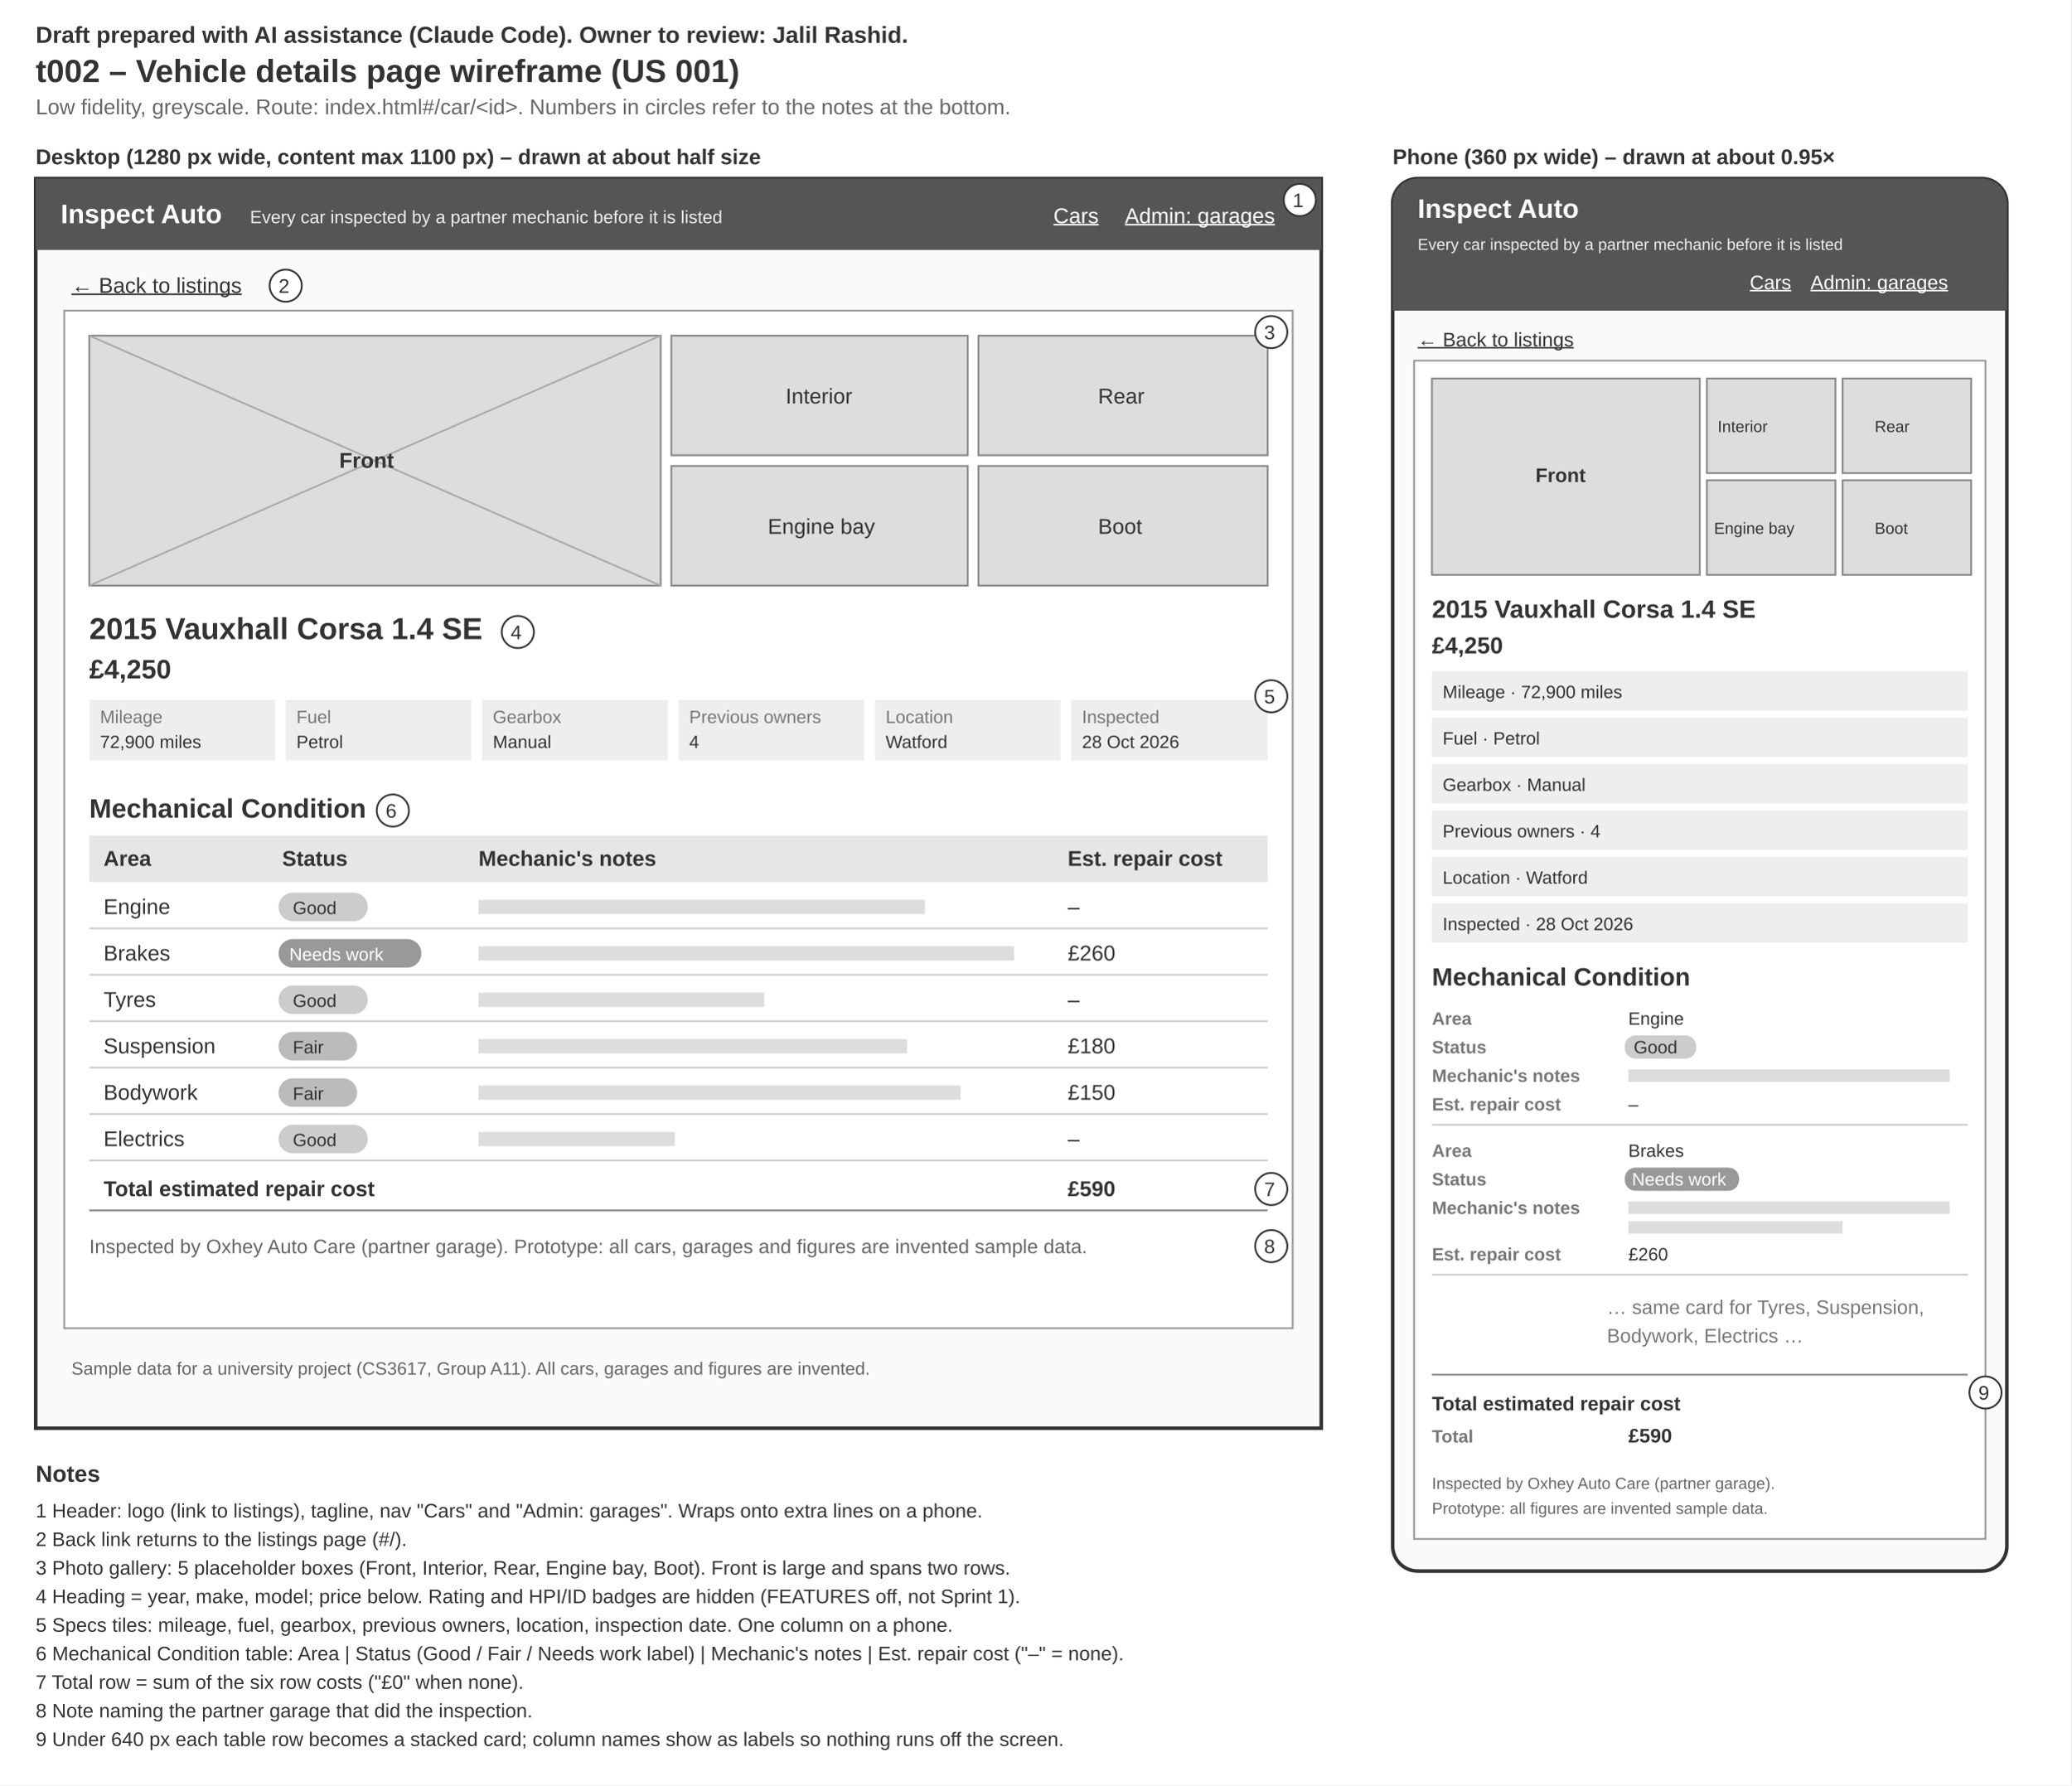
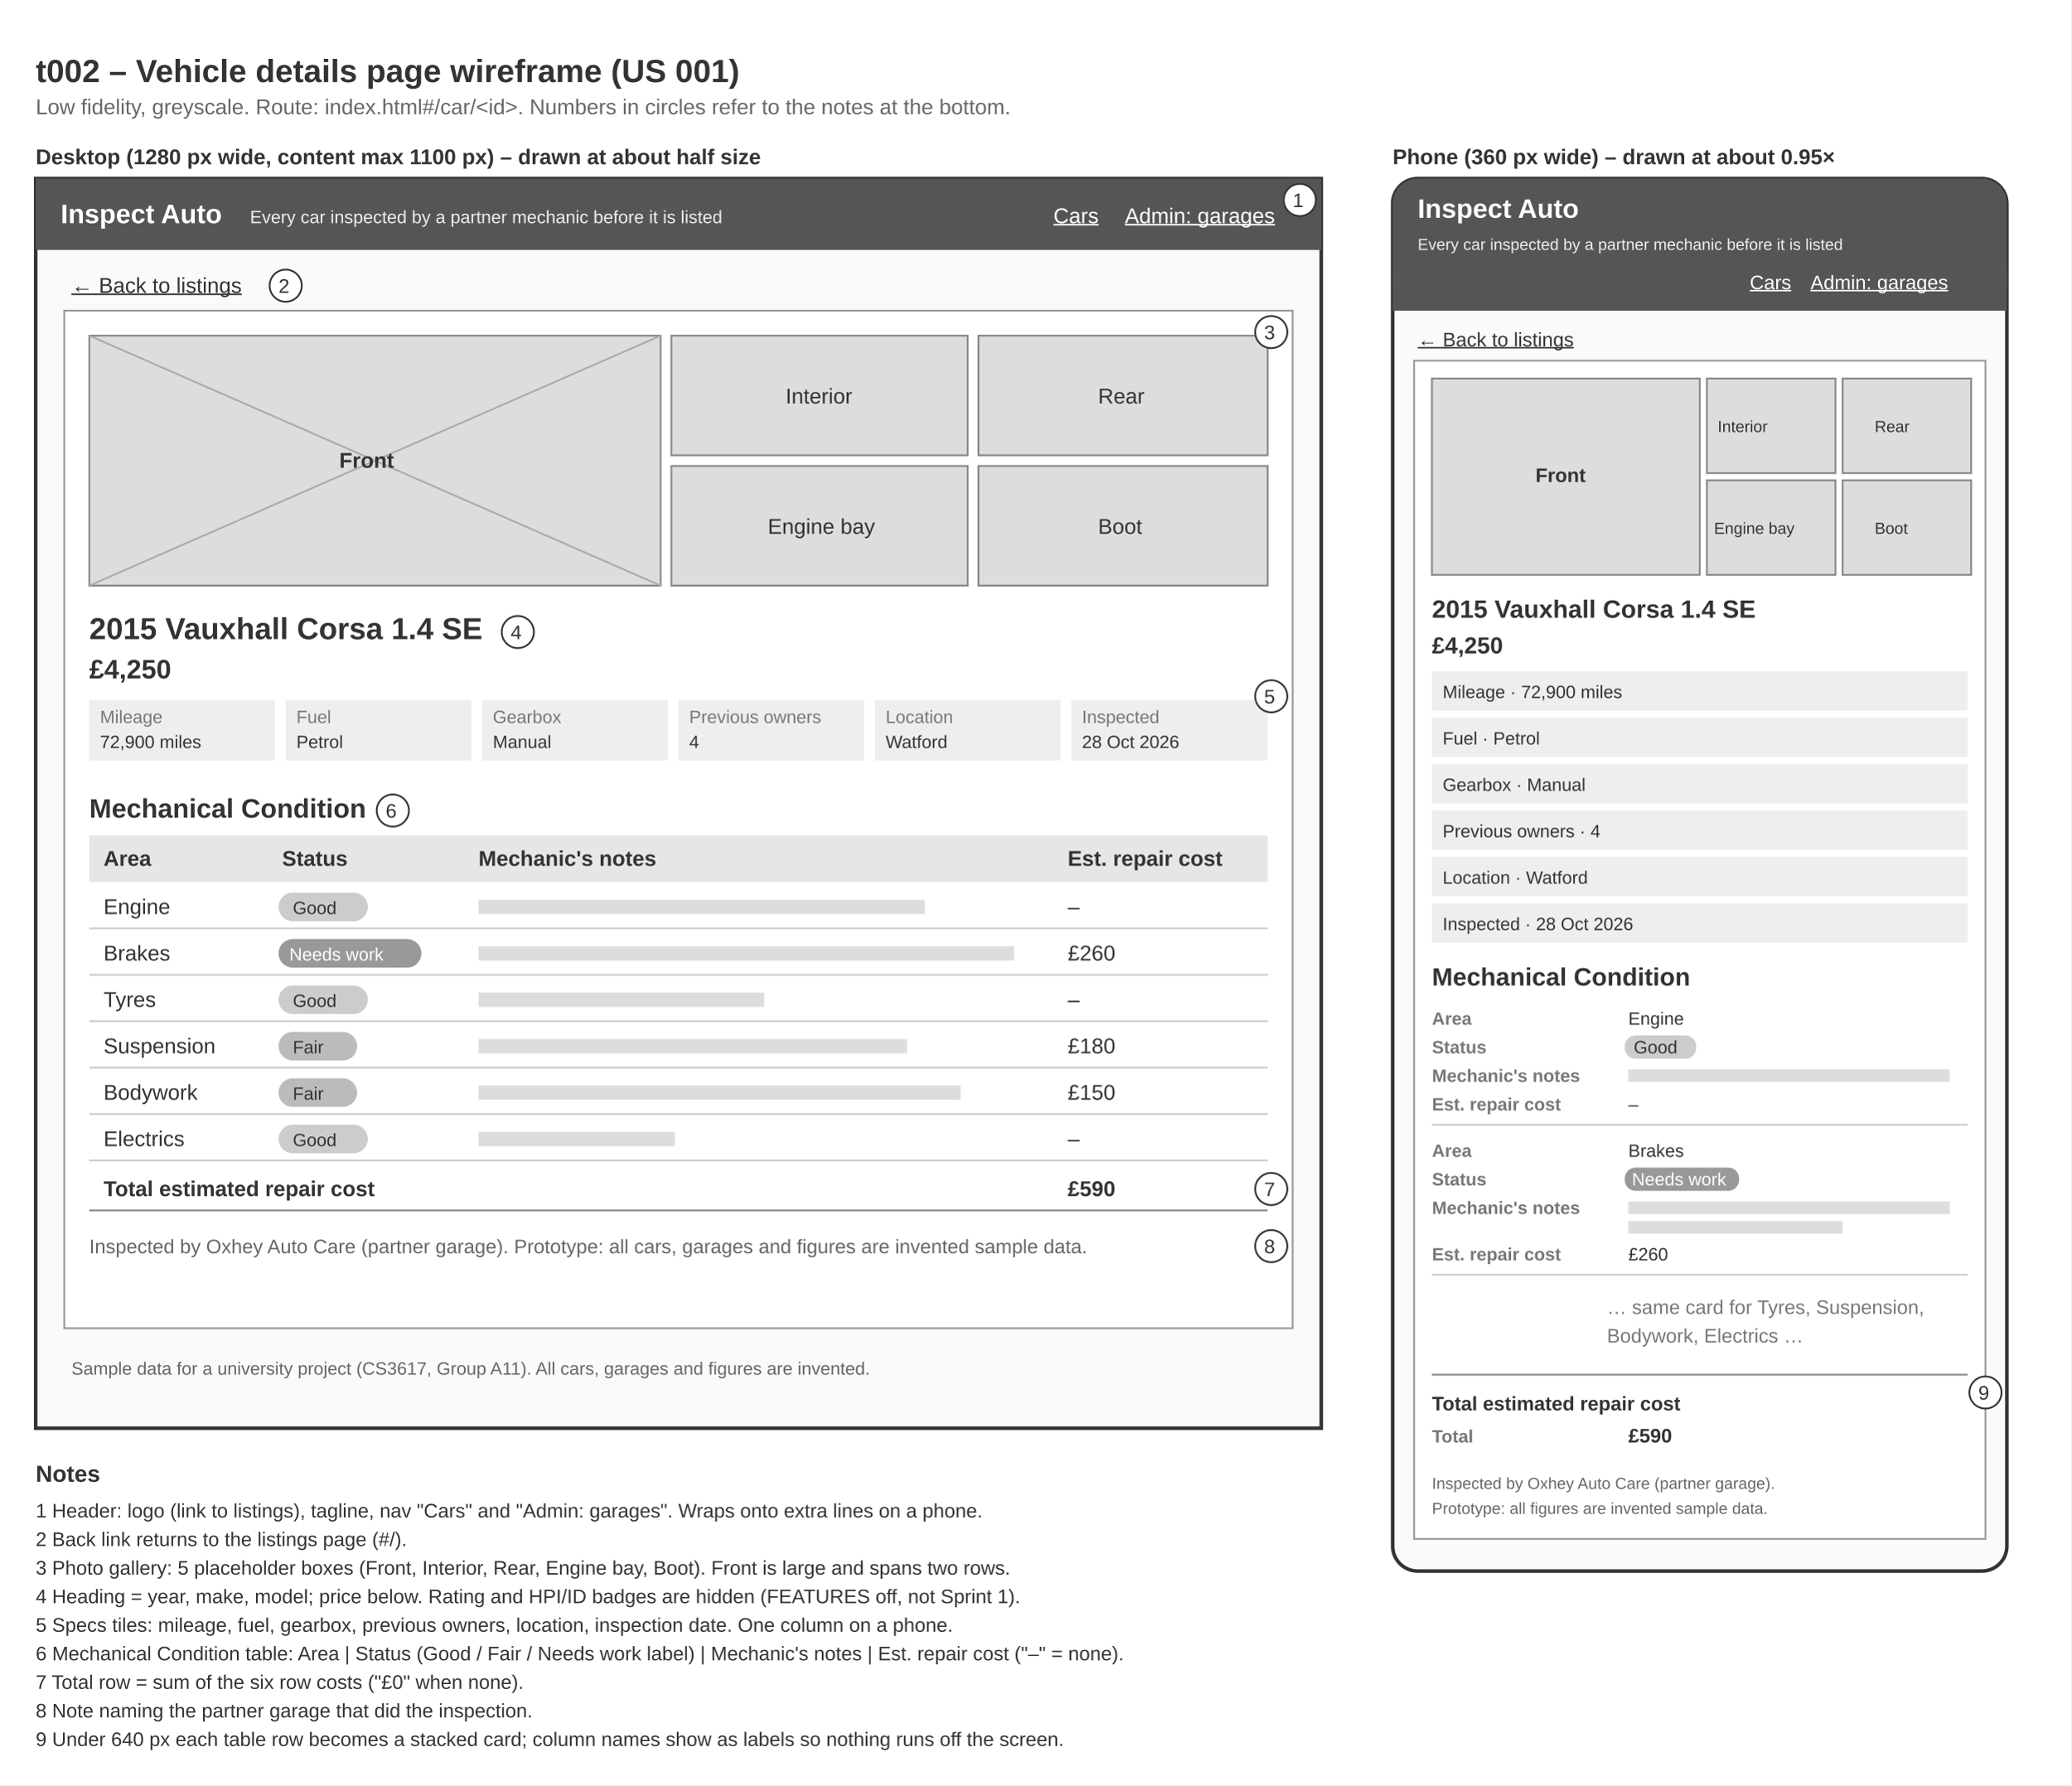
<svg xmlns="http://www.w3.org/2000/svg" width="1160" height="1000" viewBox="0 0 1160 1000" font-family="Arial, sans-serif" font-size="12" fill="#333">
  <rect width="1160" height="1000" fill="#fff" />
-   <text x="20" y="24" font-size="13" font-weight="bold">Draft prepared with AI assistance (Claude Code). Owner to review: Jalil Rashid.</text>
  <text x="20" y="46" font-size="18" font-weight="bold">t002 – Vehicle details page wireframe (US 001)</text>
  <text x="20" y="64" fill="#666">Low fidelity, greyscale. Route: index.html#/car/&lt;id&gt;. Numbers in circles refer to the notes at the bottom.</text>
  <text x="20" y="92" font-weight="bold">Desktop (1280 px wide, content max 1100 px) – drawn at about half size</text>
  <rect x="20" y="100" width="720" height="700" fill="#fafafa" stroke="#333" stroke-width="2" />
  <rect x="20" y="100" width="720" height="40" fill="#555" />
  <text x="34" y="125" fill="#fff" font-weight="bold" font-size="15">Inspect Auto</text>
  <text x="140" y="125" fill="#eee" font-size="10">Every car inspected by a partner mechanic before it is listed</text>
  <text x="590" y="125" fill="#fff" text-decoration="underline">Cars</text>
  <text x="630" y="125" fill="#fff" text-decoration="underline">Admin: garages</text>
  <circle cx="728" cy="112" r="9" fill="#fff" stroke="#333" />
  <text x="724" y="116" font-size="11">1</text>
  <text x="40" y="164" text-decoration="underline">← Back to listings</text>
  <circle cx="160" cy="160" r="9" fill="#fff" stroke="#333" />
  <text x="156" y="164" font-size="11">2</text>
  <rect x="36" y="174" width="688" height="570" fill="#fff" stroke="#999" />
  <rect x="50" y="188" width="320" height="140" fill="#ddd" stroke="#888" />
  <line x1="50" y1="188" x2="370" y2="328" stroke="#aaa" />
  <line x1="370" y1="188" x2="50" y2="328" stroke="#aaa" />
  <text x="190" y="262" font-weight="bold">Front</text>
  <rect x="376" y="188" width="166" height="67" fill="#ddd" stroke="#888" />
  <text x="440" y="226">Interior</text>
  <rect x="548" y="188" width="162" height="67" fill="#ddd" stroke="#888" />
  <text x="615" y="226">Rear</text>
  <rect x="376" y="261" width="166" height="67" fill="#ddd" stroke="#888" />
  <text x="430" y="299">Engine bay</text>
  <rect x="548" y="261" width="162" height="67" fill="#ddd" stroke="#888" />
  <text x="615" y="299">Boot</text>
  <circle cx="712" cy="186" r="9" fill="#fff" stroke="#333" />
  <text x="708" y="190" font-size="11">3</text>
  <text x="50" y="358" font-size="17" font-weight="bold">2015 Vauxhall Corsa 1.4 SE</text>
  <text x="50" y="380" font-size="15" font-weight="bold">£4,250</text>
  <circle cx="290" cy="354" r="9" fill="#fff" stroke="#333" />
  <text x="286" y="358" font-size="11">4</text>
  <g font-size="10">
    <rect x="50" y="392" width="104" height="34" fill="#eee" />
    <text x="56" y="405" fill="#777">Mileage</text>
    <text x="56" y="419">72,900 miles</text>
    <rect x="160" y="392" width="104" height="34" fill="#eee" />
    <text x="166" y="405" fill="#777">Fuel</text>
    <text x="166" y="419">Petrol</text>
    <rect x="270" y="392" width="104" height="34" fill="#eee" />
    <text x="276" y="405" fill="#777">Gearbox</text>
    <text x="276" y="419">Manual</text>
    <rect x="380" y="392" width="104" height="34" fill="#eee" />
    <text x="386" y="405" fill="#777">Previous owners</text>
    <text x="386" y="419">4</text>
    <rect x="490" y="392" width="104" height="34" fill="#eee" />
    <text x="496" y="405" fill="#777">Location</text>
    <text x="496" y="419">Watford</text>
    <rect x="600" y="392" width="110" height="34" fill="#eee" />
    <text x="606" y="405" fill="#777">Inspected</text>
    <text x="606" y="419">28 Oct 2026</text>
  </g>
  <circle cx="712" cy="390" r="9" fill="#fff" stroke="#333" />
  <text x="708" y="394" font-size="11">5</text>
  <text x="50" y="458" font-size="15" font-weight="bold">Mechanical Condition</text>
  <circle cx="220" cy="454" r="9" fill="#fff" stroke="#333" />
  <text x="216" y="458" font-size="11">6</text>
  <rect x="50" y="468" width="660" height="26" fill="#e6e6e6" />
  <g font-weight="bold">
    <text x="58" y="485">Area</text>
    <text x="158" y="485">Status</text>
    <text x="268" y="485">Mechanic's notes</text>
    <text x="598" y="485">Est. repair cost</text>
  </g>
  <g id="rows">
    <line x1="50" y1="520" x2="710" y2="520" stroke="#ccc" />
    <text x="58" y="512">Engine</text>
    <rect x="156" y="500" width="50" height="16" rx="8" fill="#ccc" />
    <text x="164" y="512" font-size="10">Good</text>
    <rect x="268" y="504" width="250" height="8" fill="#ddd" />
    <text x="598" y="512">–</text>
    <line x1="50" y1="546" x2="710" y2="546" stroke="#ccc" />
    <text x="58" y="538">Brakes</text>
    <rect x="156" y="526" width="80" height="16" rx="8" fill="#999" />
    <text x="162" y="538" font-size="10" fill="#fff">Needs work</text>
    <rect x="268" y="530" width="300" height="8" fill="#ddd" />
    <text x="598" y="538">£260</text>
    <line x1="50" y1="572" x2="710" y2="572" stroke="#ccc" />
    <text x="58" y="564">Tyres</text>
    <rect x="156" y="552" width="50" height="16" rx="8" fill="#ccc" />
    <text x="164" y="564" font-size="10">Good</text>
    <rect x="268" y="556" width="160" height="8" fill="#ddd" />
    <text x="598" y="564">–</text>
    <line x1="50" y1="598" x2="710" y2="598" stroke="#ccc" />
    <text x="58" y="590">Suspension</text>
    <rect x="156" y="578" width="44" height="16" rx="8" fill="#bbb" />
    <text x="164" y="590" font-size="10">Fair</text>
    <rect x="268" y="582" width="240" height="8" fill="#ddd" />
    <text x="598" y="590">£180</text>
    <line x1="50" y1="624" x2="710" y2="624" stroke="#ccc" />
    <text x="58" y="616">Bodywork</text>
    <rect x="156" y="604" width="44" height="16" rx="8" fill="#bbb" />
    <text x="164" y="616" font-size="10">Fair</text>
    <rect x="268" y="608" width="270" height="8" fill="#ddd" />
    <text x="598" y="616">£150</text>
    <line x1="50" y1="650" x2="710" y2="650" stroke="#ccc" />
    <text x="58" y="642">Electrics</text>
    <rect x="156" y="630" width="50" height="16" rx="8" fill="#ccc" />
    <text x="164" y="642" font-size="10">Good</text>
    <rect x="268" y="634" width="110" height="8" fill="#ddd" />
    <text x="598" y="642">–</text>
  </g>
  <line x1="50" y1="678" x2="710" y2="678" stroke="#888" />
  <text x="58" y="670" font-weight="bold">Total estimated repair cost</text>
  <text x="598" y="670" font-weight="bold">£590</text>
  <circle cx="712" cy="666" r="9" fill="#fff" stroke="#333" />
  <text x="708" y="670" font-size="11">7</text>
  <text x="50" y="702" font-size="11" fill="#666">Inspected by Oxhey Auto Care (partner garage). Prototype: all cars, garages and figures are invented sample data.</text>
  <circle cx="712" cy="698" r="9" fill="#fff" stroke="#333" />
  <text x="708" y="702" font-size="11">8</text>
  <text x="40" y="770" font-size="10" fill="#666">Sample data for a university project (CS3617, Group A11). All cars, garages and figures are invented.</text>
  <text x="780" y="92" font-weight="bold">Phone (360 px wide) – drawn at about 0.95×</text>
  <rect x="780" y="100" width="344" height="780" rx="14" fill="#fafafa" stroke="#333" stroke-width="2" />
  <rect x="780" y="100" width="344" height="74" rx="14" fill="#555" />
  <rect x="780" y="150" width="344" height="24" fill="#555" />
  <text x="794" y="122" fill="#fff" font-weight="bold" font-size="15">Inspect Auto</text>
  <text x="794" y="140" fill="#eee" font-size="9">Every car inspected by a partner mechanic before it is listed</text>
  <text x="980" y="162" fill="#fff" text-decoration="underline" font-size="11">Cars</text>
  <text x="1014" y="162" fill="#fff" text-decoration="underline" font-size="11">Admin: garages</text>
  <text x="794" y="194" text-decoration="underline" font-size="11">← Back to listings</text>
  <rect x="792" y="202" width="320" height="660" fill="#fff" stroke="#999" />
  <rect x="802" y="212" width="150" height="110" fill="#ddd" stroke="#888" />
  <text x="860" y="270" font-size="11" font-weight="bold">Front</text>
  <rect x="956" y="212" width="72" height="53" fill="#ddd" stroke="#888" />
  <text x="962" y="242" font-size="9">Interior</text>
  <rect x="1032" y="212" width="72" height="53" fill="#ddd" stroke="#888" />
  <text x="1050" y="242" font-size="9">Rear</text>
  <rect x="956" y="269" width="72" height="53" fill="#ddd" stroke="#888" />
  <text x="960" y="299" font-size="9">Engine bay</text>
  <rect x="1032" y="269" width="72" height="53" fill="#ddd" stroke="#888" />
  <text x="1050" y="299" font-size="9">Boot</text>
  <text x="802" y="346" font-size="14" font-weight="bold">2015 Vauxhall Corsa 1.4 SE</text>
  <text x="802" y="366" font-size="13" font-weight="bold">£4,250</text>
  <g font-size="10">
    <rect x="802" y="376" width="300" height="22" fill="#eee" />
    <text x="808" y="391">Mileage · 72,900 miles</text>
    <rect x="802" y="402" width="300" height="22" fill="#eee" />
    <text x="808" y="417">Fuel · Petrol</text>
    <rect x="802" y="428" width="300" height="22" fill="#eee" />
    <text x="808" y="443">Gearbox · Manual</text>
    <rect x="802" y="454" width="300" height="22" fill="#eee" />
    <text x="808" y="469">Previous owners · 4</text>
    <rect x="802" y="480" width="300" height="22" fill="#eee" />
    <text x="808" y="495">Location · Watford</text>
    <rect x="802" y="506" width="300" height="22" fill="#eee" />
    <text x="808" y="521">Inspected · 28 Oct 2026</text>
  </g>
  <text x="802" y="552" font-size="14" font-weight="bold">Mechanical Condition</text>
  <g font-size="10">
    <text x="802" y="574" fill="#777" font-weight="bold">Area</text>
    <text x="912" y="574">Engine</text>
    <text x="802" y="590" fill="#777" font-weight="bold">Status</text>
    <rect x="910" y="580" width="40" height="13" rx="6" fill="#ccc" />
    <text x="915" y="590">Good</text>
    <text x="802" y="606" fill="#777" font-weight="bold">Mechanic's notes</text>
    <rect x="912" y="599" width="180" height="7" fill="#ddd" />
    <text x="802" y="622" fill="#777" font-weight="bold">Est. repair cost</text>
    <text x="912" y="622">–</text>
    <line x1="802" y1="630" x2="1102" y2="630" stroke="#ccc" />
    <text x="802" y="648" fill="#777" font-weight="bold">Area</text>
    <text x="912" y="648">Brakes</text>
    <text x="802" y="664" fill="#777" font-weight="bold">Status</text>
    <rect x="910" y="654" width="64" height="13" rx="6" fill="#999" />
    <text x="914" y="664" fill="#fff">Needs work</text>
    <text x="802" y="680" fill="#777" font-weight="bold">Mechanic's notes</text>
    <rect x="912" y="673" width="180" height="7" fill="#ddd" />
    <rect x="912" y="684" width="120" height="7" fill="#ddd" />
    <text x="802" y="706" fill="#777" font-weight="bold">Est. repair cost</text>
    <text x="912" y="706">£260</text>
    <line x1="802" y1="714" x2="1102" y2="714" stroke="#ccc" />
  </g>
  <text x="900" y="736" fill="#777" font-size="11">… same card for Tyres, Suspension,</text>
  <text x="900" y="752" fill="#777" font-size="11">Bodywork, Electrics …</text>
  <line x1="802" y1="770" x2="1102" y2="770" stroke="#888" />
  <text x="802" y="790" font-weight="bold" font-size="11">Total estimated repair cost</text>
  <text x="802" y="808" font-size="10" fill="#777" font-weight="bold">Total</text>
  <text x="912" y="808" font-weight="bold" font-size="11">£590</text>
  <text x="802" y="834" font-size="9" fill="#666">Inspected by Oxhey Auto Care (partner garage).</text>
  <text x="802" y="848" font-size="9" fill="#666">Prototype: all figures are invented sample data.</text>
  <circle cx="1112" cy="780" r="9" fill="#fff" stroke="#333" />
  <text x="1108" y="784" font-size="11">9</text>
  <g font-size="11">
    <text x="20" y="830" font-weight="bold" font-size="13">Notes</text>
    <text x="20" y="850">1  Header: logo (link to listings), tagline, nav "Cars" and "Admin: garages". Wraps onto extra lines on a phone.</text>
    <text x="20" y="866">2  Back link returns to the listings page (#/).</text>
    <text x="20" y="882">3  Photo gallery: 5 placeholder boxes (Front, Interior, Rear, Engine bay, Boot). Front is large and spans two rows.</text>
    <text x="20" y="898">4  Heading = year, make, model; price below. Rating and HPI/ID badges are hidden (FEATURES off, not Sprint 1).</text>
    <text x="20" y="914">5  Specs tiles: mileage, fuel, gearbox, previous owners, location, inspection date. One column on a phone.</text>
    <text x="20" y="930">6  Mechanical Condition table: Area | Status (Good / Fair / Needs work label) | Mechanic's notes | Est. repair cost ("–" = none).</text>
    <text x="20" y="946">7  Total row = sum of the six row costs ("£0" when none).</text>
    <text x="20" y="962">8  Note naming the partner garage that did the inspection.</text>
    <text x="20" y="978">9  Under 640 px each table row becomes a stacked card; column names show as labels so nothing runs off the screen.</text>
  </g>
</svg>
